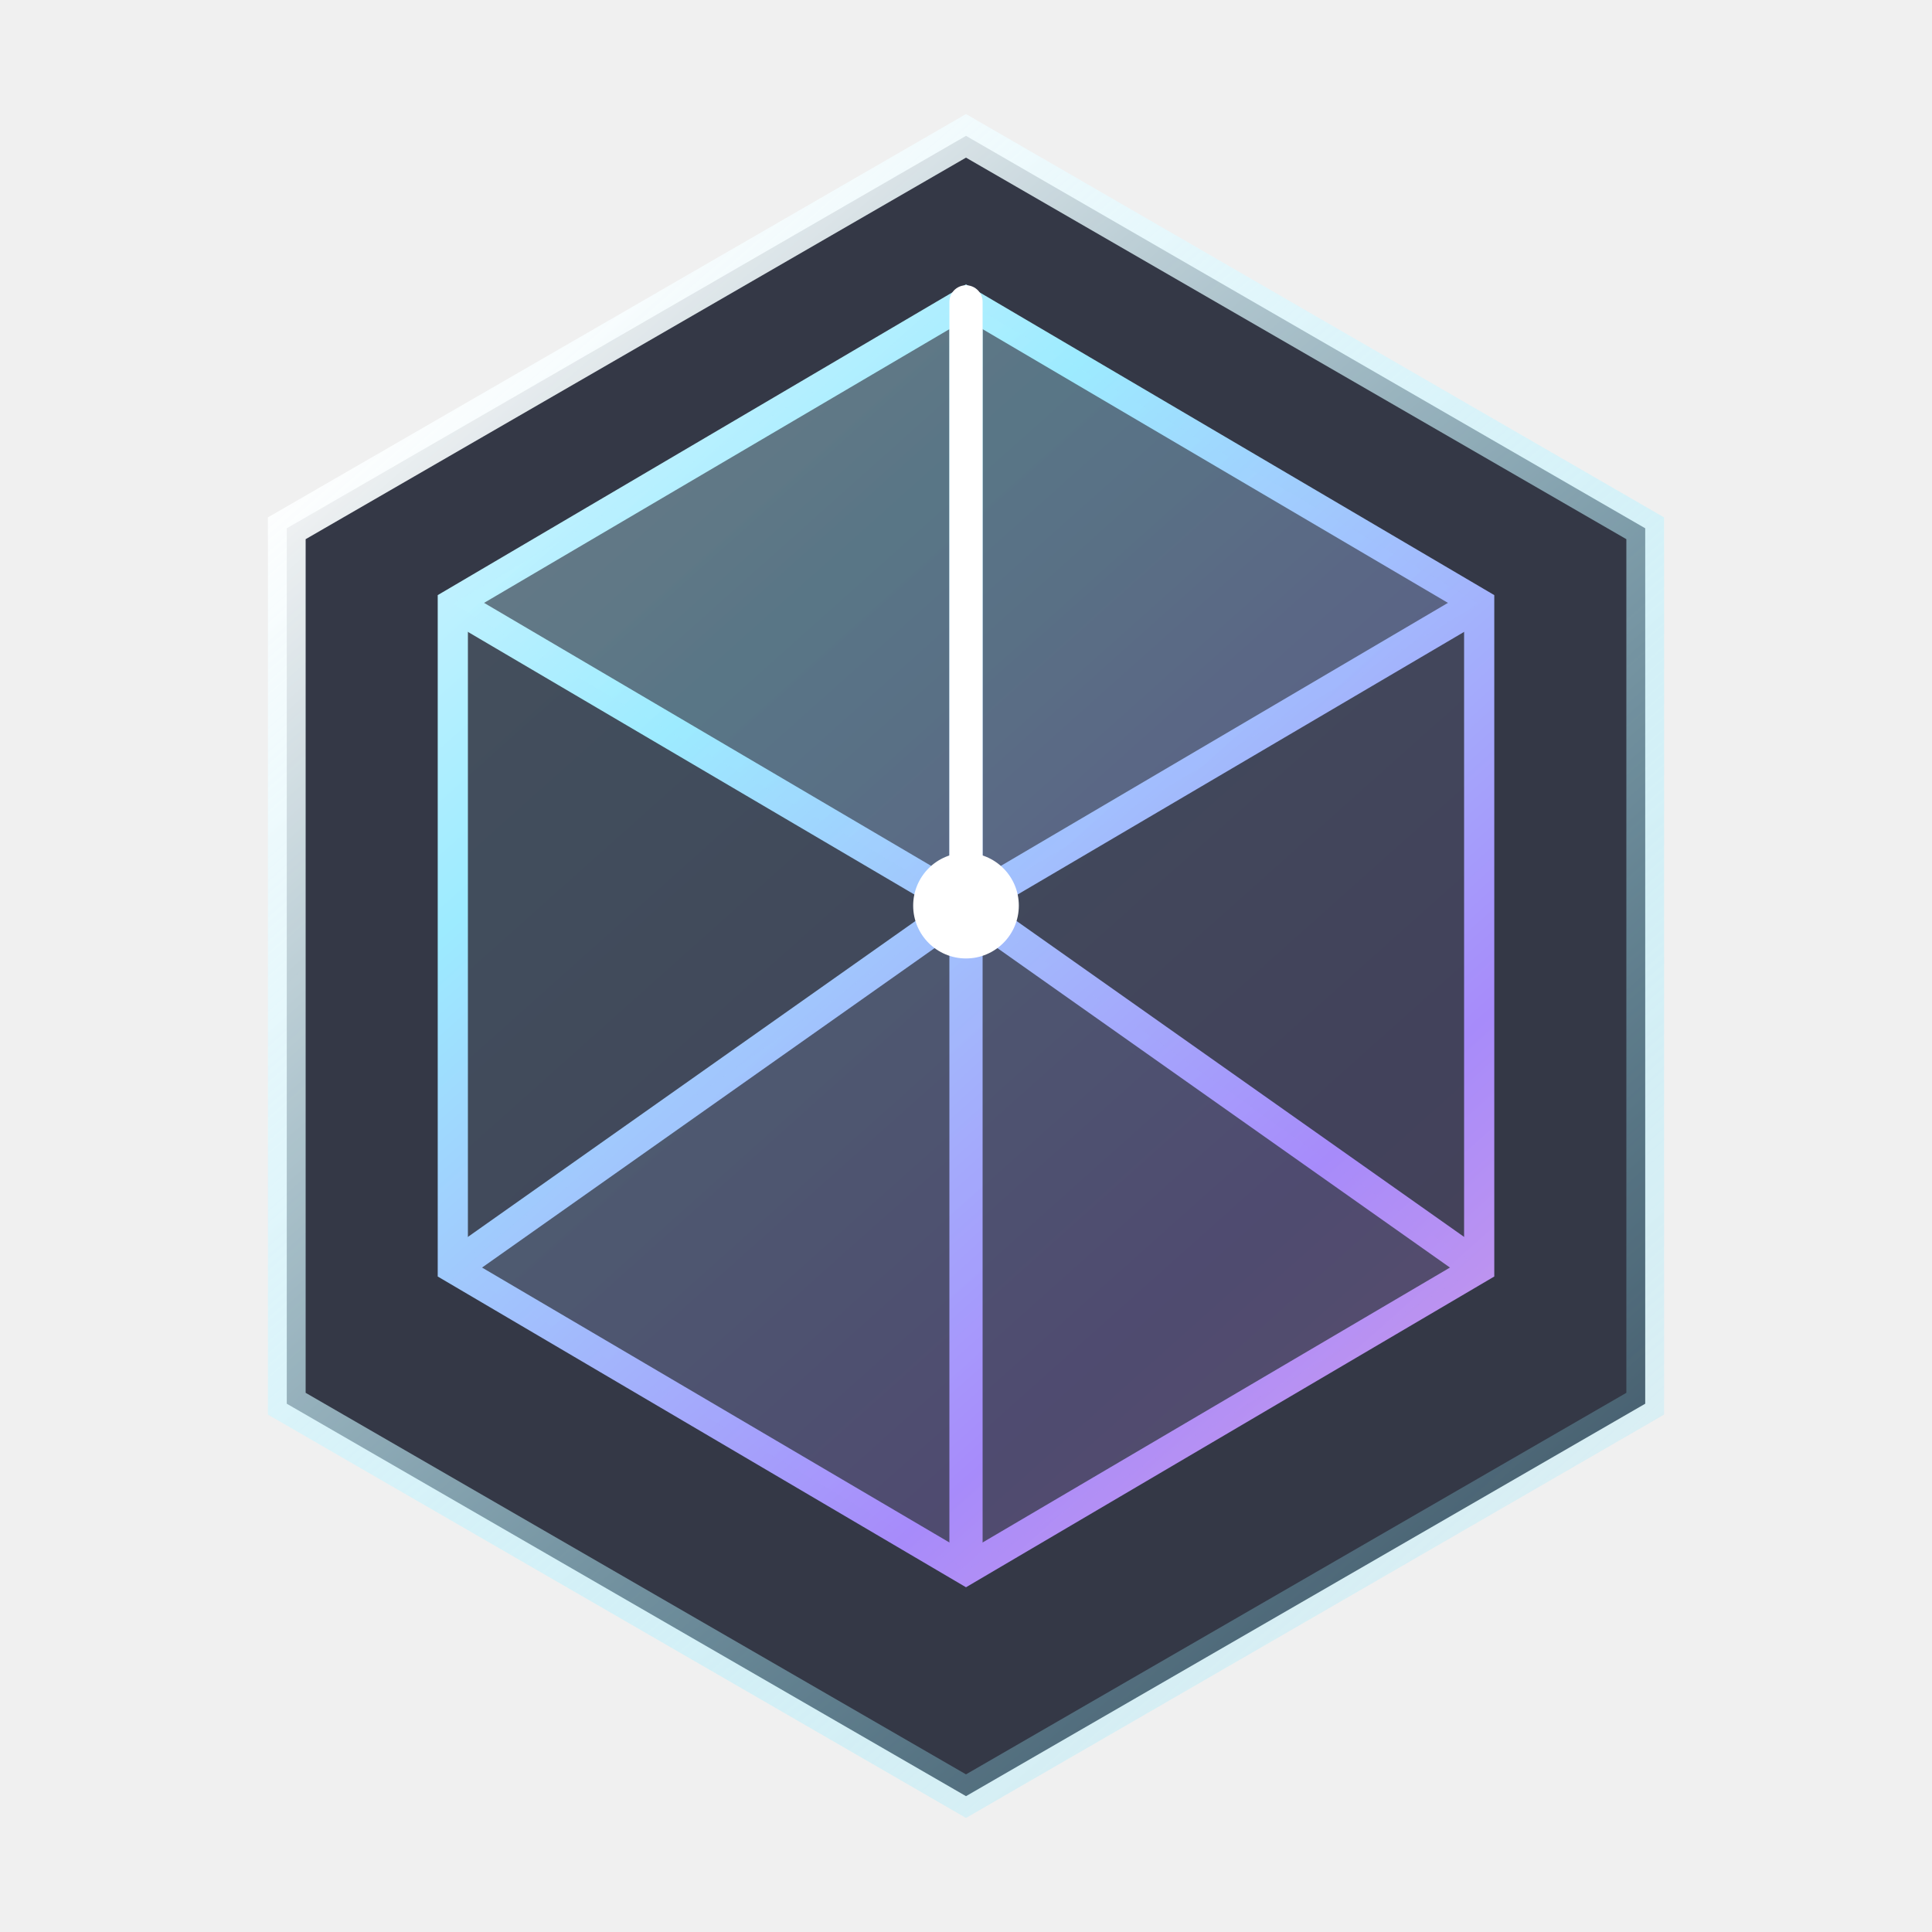
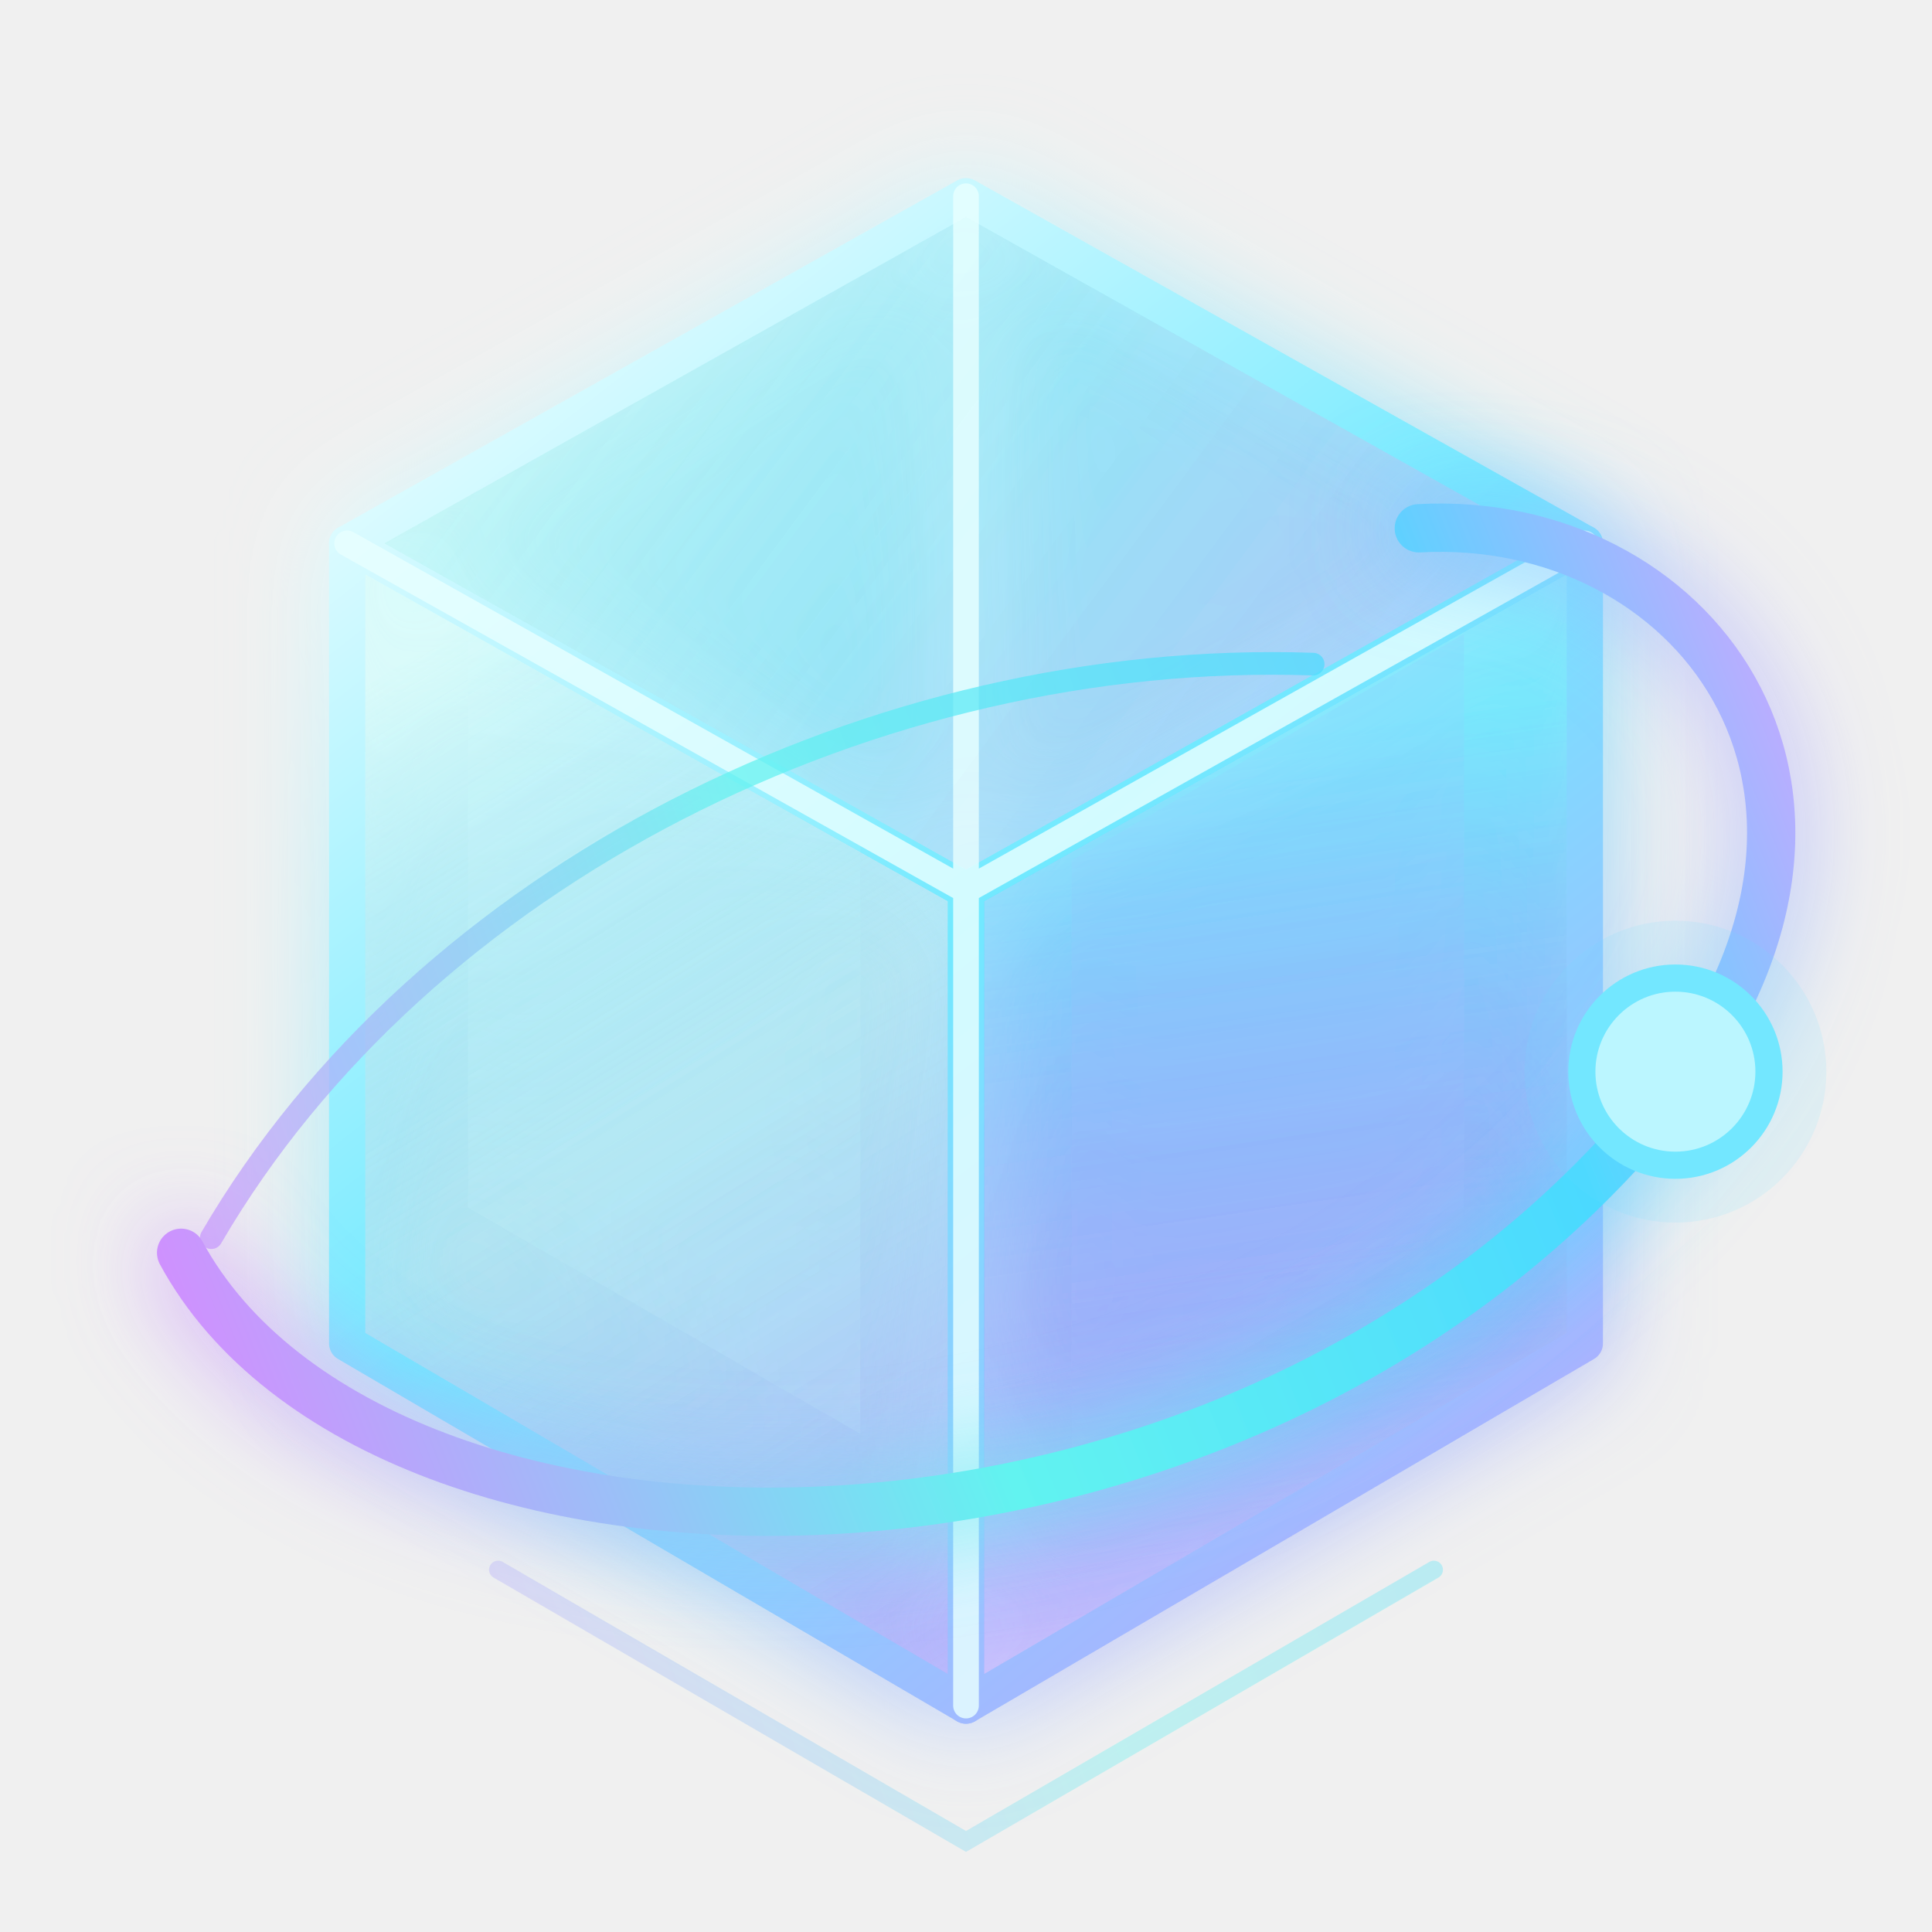
- <svg xmlns="http://www.w3.org/2000/svg" viewBox="0 0 128 128" fill="none">
+ <svg xmlns="http://www.w3.org/2000/svg" viewBox="0 0 128 128" fill="none" role="img" aria-labelledby="title">
  <defs>
-     <linearGradient id="glass" x1="18" y1="12" x2="111" y2="116" gradientUnits="userSpaceOnUse">
-       <stop stop-color="#F7FCFF" />
-       <stop offset=".32" stop-color="#9DEBFF" />
-       <stop offset=".68" stop-color="#A78BFA" />
-       <stop offset="1" stop-color="#F0A6D8" />
+     <linearGradient id="glassTop" x1="31" y1="17" x2="101" y2="69" gradientUnits="userSpaceOnUse">
+       <stop stop-color="#B8FFF7" stop-opacity=".95" />
+       <stop offset=".42" stop-color="#56DDFB" stop-opacity=".76" />
+       <stop offset="1" stop-color="#9B8CFF" stop-opacity=".86" />
    </linearGradient>
-     <linearGradient id="edge" x1="27" y1="24" x2="99" y2="106" gradientUnits="userSpaceOnUse">
-       <stop stop-color="#fff" stop-opacity=".95" />
-       <stop offset="1" stop-color="#8BE9FF" stop-opacity=".22" />
+     <linearGradient id="glassSide" x1="85" y1="49" x2="94" y2="111" gradientUnits="userSpaceOnUse">
+       <stop stop-color="#57E7FF" stop-opacity=".78" />
+       <stop offset=".55" stop-color="#527CFF" stop-opacity=".46" />
+       <stop offset="1" stop-color="#D9B8FF" stop-opacity=".88" />
    </linearGradient>
+     <linearGradient id="glassFront" x1="25" y1="45" x2="66" y2="111" gradientUnits="userSpaceOnUse">
+       <stop stop-color="#D6FFFC" stop-opacity=".78" />
+       <stop offset=".45" stop-color="#42CFF4" stop-opacity=".3" />
+       <stop offset="1" stop-color="#A98BFF" stop-opacity=".72" />
+     </linearGradient>
+     <linearGradient id="orbit" x1="9" y1="87" x2="119" y2="43" gradientUnits="userSpaceOnUse">
+       <stop stop-color="#D58BFF" />
+       <stop offset=".42" stop-color="#62F3F0" />
+       <stop offset=".78" stop-color="#4BD9FF" />
+       <stop offset="1" stop-color="#C7A8FF" />
+     </linearGradient>
+     <linearGradient id="edge" x1="27" y1="18" x2="100" y2="111" gradientUnits="userSpaceOnUse">
+       <stop stop-color="#F3FFFF" />
+       <stop offset=".48" stop-color="#71E9FF" />
+       <stop offset="1" stop-color="#B7A4FF" />
+     </linearGradient>
+     <filter id="glow" x="-30%" y="-30%" width="160%" height="160%">
+       <feGaussianBlur stdDeviation="3.2" result="blur" />
+       <feMerge>
+         <feMergeNode in="blur" />
+         <feMergeNode in="SourceGraphic" />
+       </feMerge>
+     </filter>
  </defs>
-   <path d="M64 9 109 35v58l-45 26L19 93V35L64 9Z" fill="#0B1021" fill-opacity=".82" stroke="url(#edge)" stroke-width="2.5" />
-   <path d="m64 20 34 20v44l-34 20-34-20V40l34-20Z" fill="url(#glass)" fill-opacity=".12" stroke="url(#glass)" stroke-width="2" />
-   <path d="m64 20 0 84M30 40l34 20 34-20M30 84l34-24 34 24" stroke="url(#glass)" stroke-width="2.2" stroke-linejoin="round" />
-   <path d="m64 20 34 20-34 20-34-20 34-20Z" fill="url(#glass)" fill-opacity=".26" />
-   <path d="m64 60 34 24-34 20-34-20 34-24Z" fill="url(#glass)" fill-opacity=".13" />
-   <path d="m64 20 0 40" stroke="#fff" stroke-width="2.2" stroke-linecap="round" />
-   <circle cx="64" cy="60" r="3.5" fill="#fff" />
+   <g filter="url(#glow)">
+     <path d="M64 13 105 36 64 59 23 36 64 13Z" fill="url(#glassTop)" fill-opacity=".46" stroke="url(#edge)" stroke-width="2.4" stroke-linejoin="round" />
+     <path d="M23 36 64 59v54L23 89V36Z" fill="url(#glassFront)" fill-opacity=".68" stroke="url(#edge)" stroke-width="2.4" stroke-linejoin="round" />
+     <path d="M105 36 64 59v54l41-24V36Z" fill="url(#glassSide)" fill-opacity=".7" stroke="url(#edge)" stroke-width="2.4" stroke-linejoin="round" />
+     <path d="m64 13 0 46M23 36l41 23 41-23M64 59v54" stroke="#E8FFFF" stroke-opacity=".82" stroke-width="1.7" stroke-linecap="round" />
+     <path d="m31 41 26 15v39L31 80V41Z" fill="#D8FFFF" fill-opacity=".1" />
+     <path d="m97 42-26 15v39l26-15V42Z" fill="#A8B8FF" fill-opacity=".12" />
+   </g>
+   <path d="M12 83C25 107 83 108 111 72 126 52 112 34 94 35" stroke="url(#orbit)" stroke-width="3.2" stroke-linecap="round" filter="url(#glow)" />
+   <path d="M14 82C28 58 58 43 87 44" stroke="url(#orbit)" stroke-opacity=".72" stroke-width="1.5" stroke-linecap="round" />
+   <circle cx="111" cy="71" r="6.2" fill="#C6F9FF" stroke="#75E8FF" stroke-width="1.8" />
+   <circle cx="111" cy="71" r="10" fill="#65DFFF" fill-opacity=".12" />
+   <path d="M33 104 64 122l31-18" stroke="url(#orbit)" stroke-opacity=".34" stroke-width="1.2" stroke-linecap="round" />
</svg>
